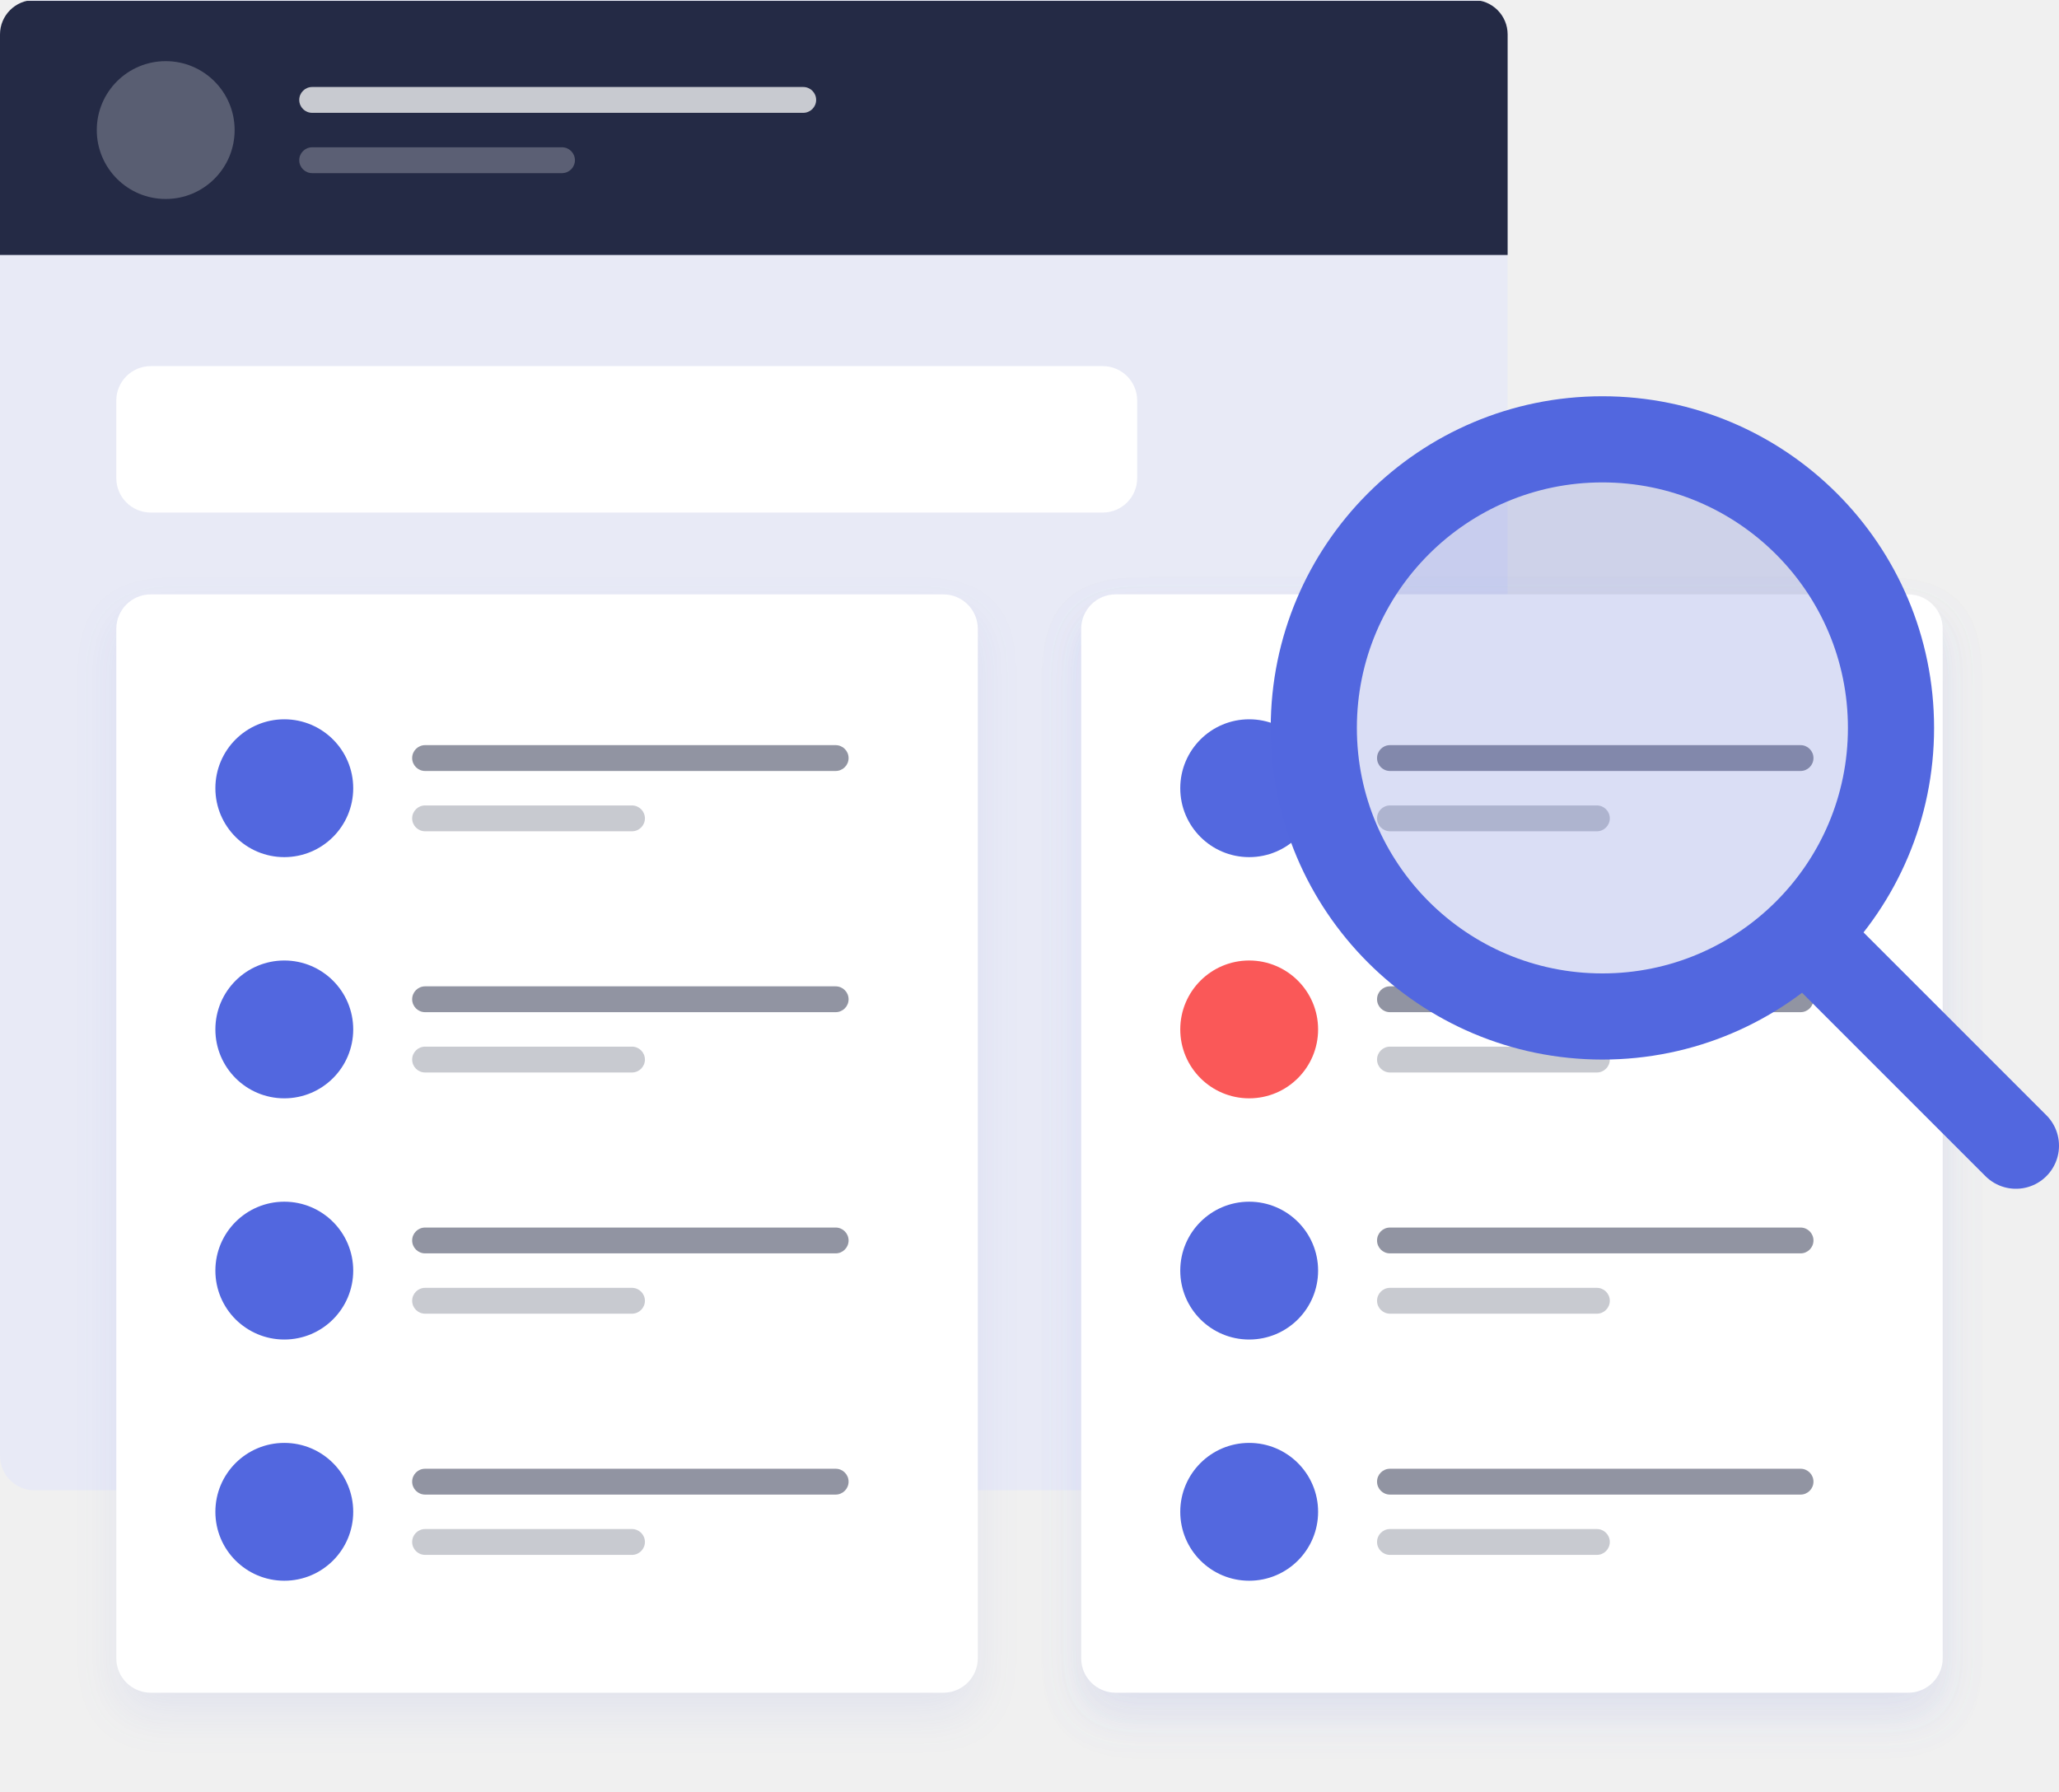
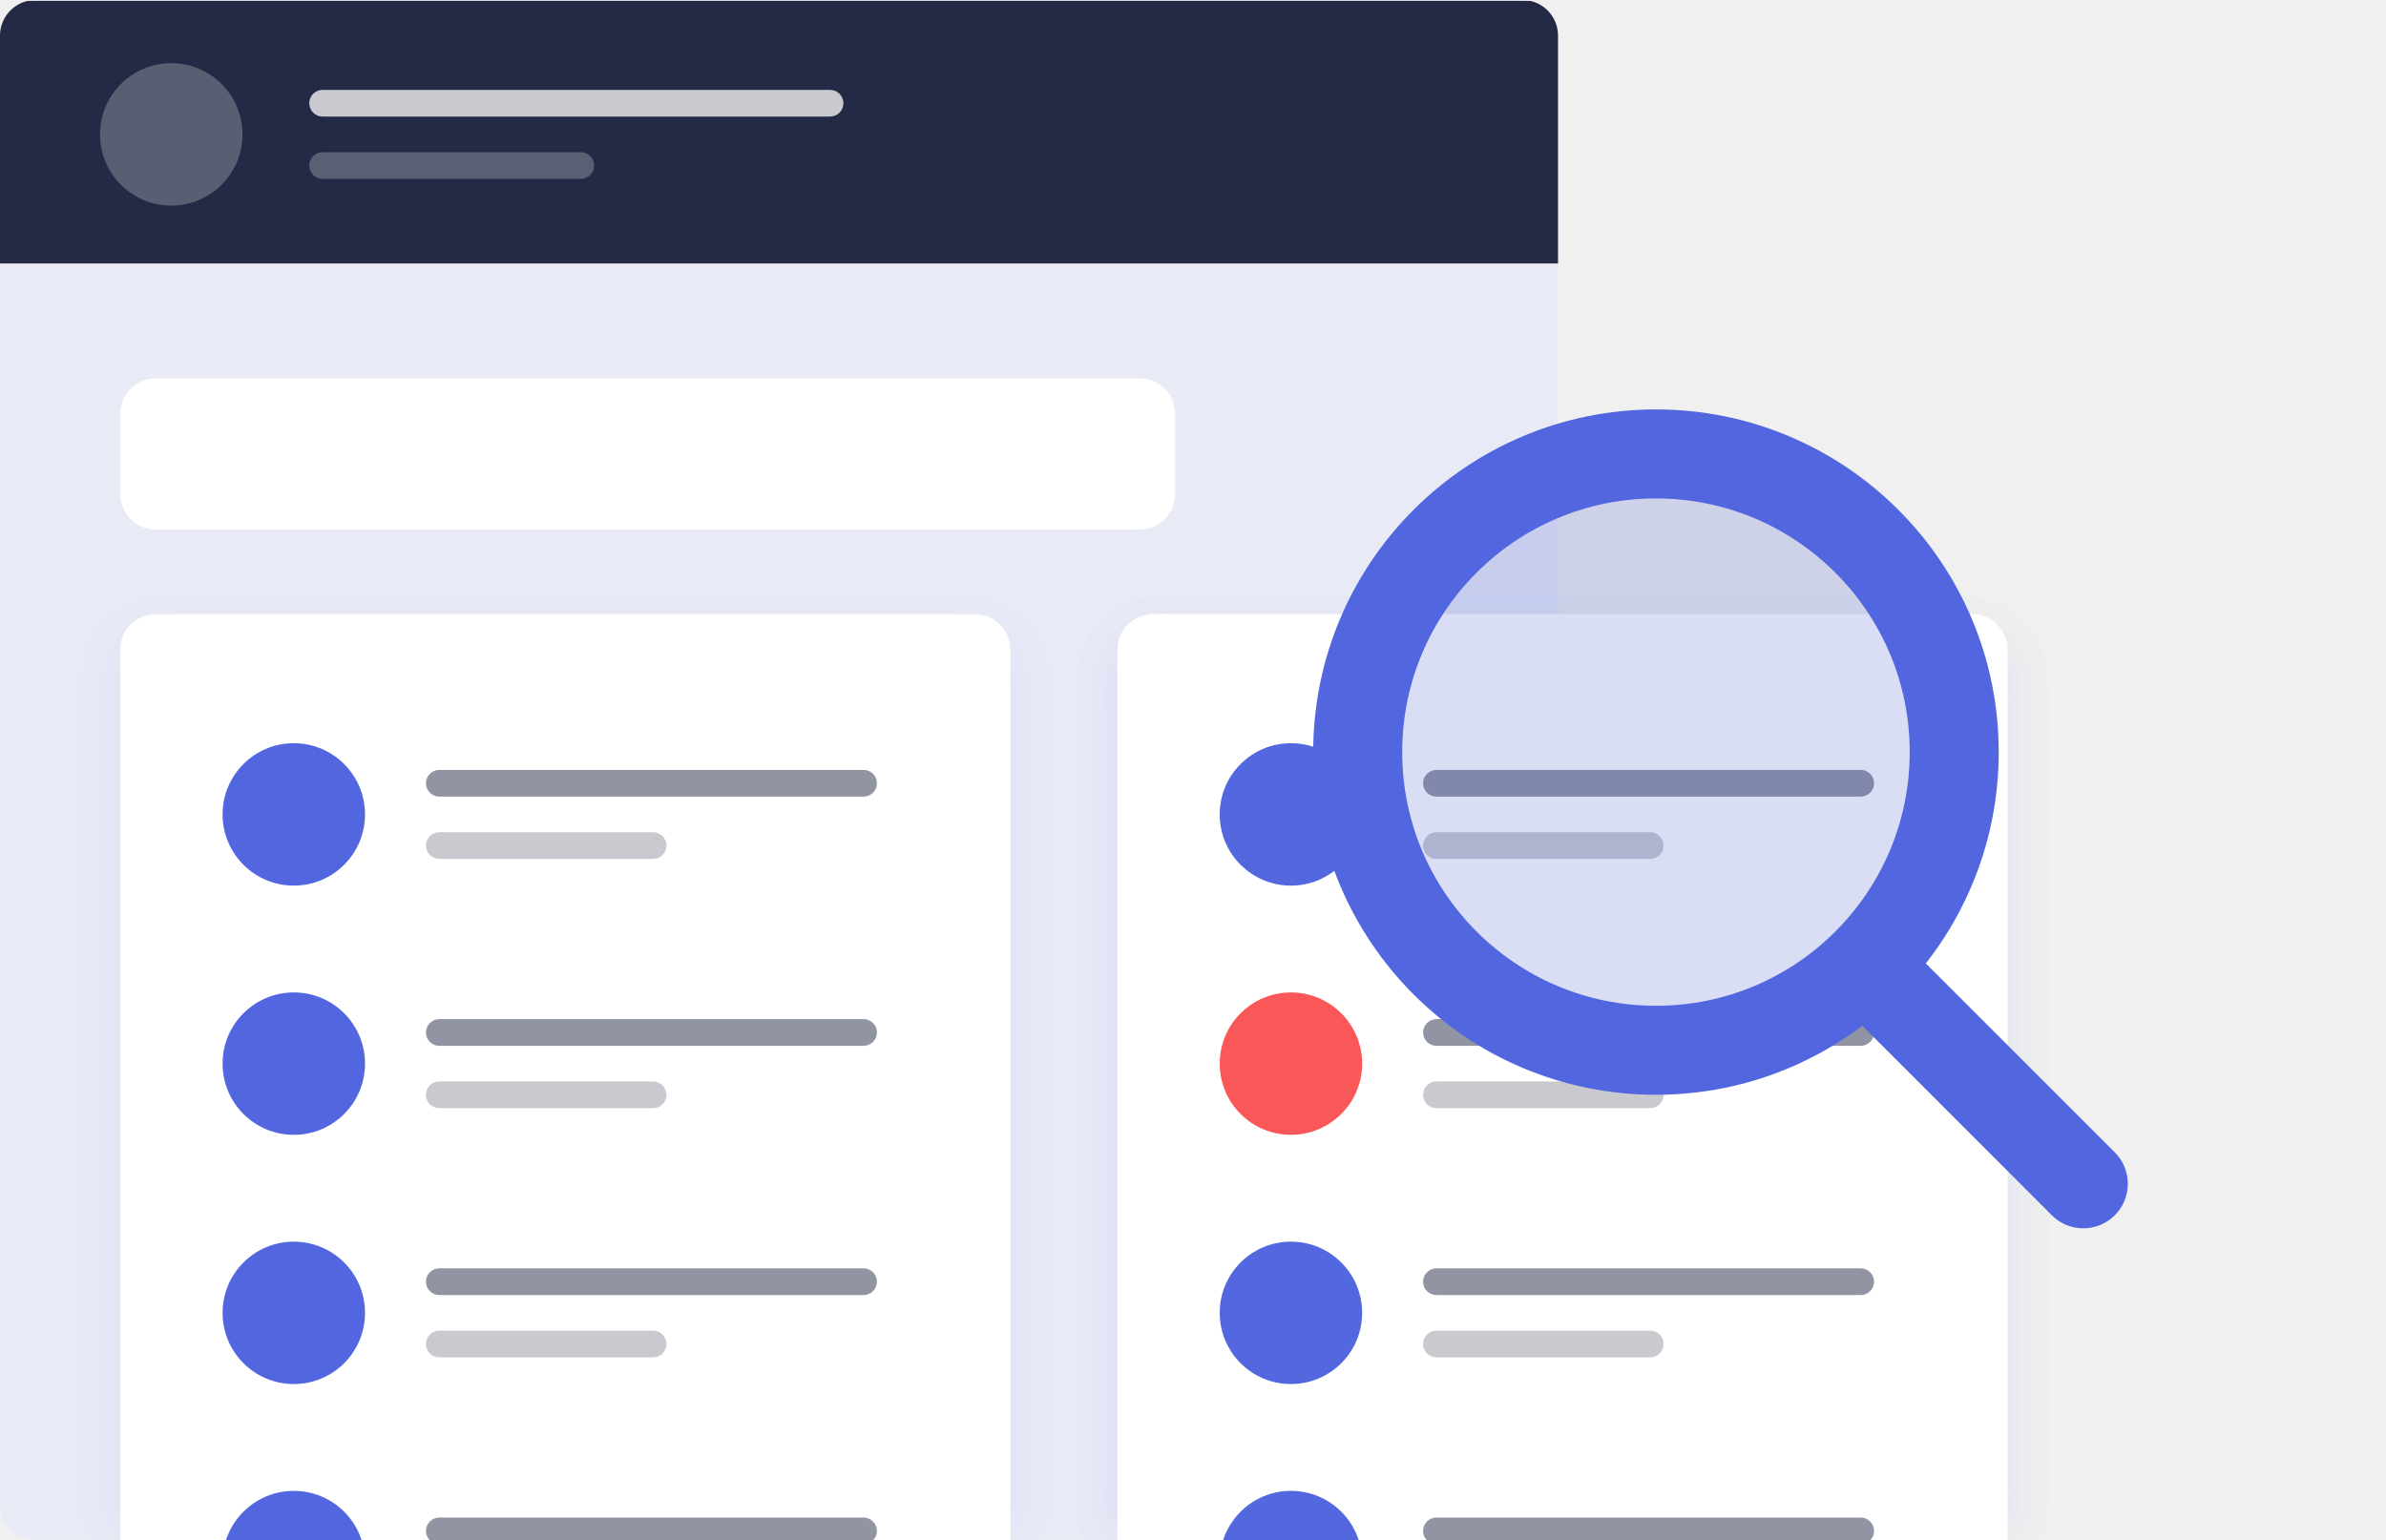
- <svg xmlns="http://www.w3.org/2000/svg" xmlns:xlink="http://www.w3.org/1999/xlink" width="478" height="416">
+ <svg xmlns="http://www.w3.org/2000/svg" xmlns:xlink="http://www.w3.org/1999/xlink" width="536" height="346">
  <defs>
    <rect id="a" width="350" height="346" rx="8" />
    <rect id="d" width="200" height="255" rx="8" />
    <filter id="c" width="117.5%" height="113.7%" x="-8.8%" y="-4.9%" filterUnits="objectBoundingBox">
      <feOffset dy="5" in="SourceAlpha" result="shadowOffsetOuter1" />
      <feGaussianBlur in="shadowOffsetOuter1" result="shadowBlurOuter1" stdDeviation="5" />
      <feColorMatrix in="shadowBlurOuter1" values="0 0 0 0 0.285 0 0 0 0 0.364 0 0 0 0 0.811 0 0 0 0.083 0" />
    </filter>
    <filter id="e" width="139.5%" height="131%" x="-19.8%" y="-13.5%" filterUnits="objectBoundingBox">
      <feOffset dy="5" in="SourceAlpha" result="shadowOffsetOuter1" />
      <feGaussianBlur in="shadowOffsetOuter1" result="shadowBlurOuter1" stdDeviation="5" />
      <feColorMatrix in="shadowBlurOuter1" result="shadowMatrixOuter1" values="0 0 0 0 0.285 0 0 0 0 0.364 0 0 0 0 0.811 0 0 0 0.083 0" />
      <feMerge>
        <feMergeNode in="shadowMatrixOuter1" />
        <feMergeNode in="SourceGraphic" />
      </feMerge>
    </filter>
    <rect id="g" width="200" height="255" rx="8" />
    <filter id="f" width="117.5%" height="113.7%" x="-8.8%" y="-4.9%" filterUnits="objectBoundingBox">
      <feOffset dy="5" in="SourceAlpha" result="shadowOffsetOuter1" />
      <feGaussianBlur in="shadowOffsetOuter1" result="shadowBlurOuter1" stdDeviation="5" />
      <feColorMatrix in="shadowBlurOuter1" values="0 0 0 0 0.285 0 0 0 0 0.364 0 0 0 0 0.811 0 0 0 0.083 0" />
    </filter>
  </defs>
  <g fill="none" fill-rule="evenodd">
    <mask id="b" fill="#fff">
      <use xlink:href="#a" />
    </mask>
    <use fill="#E8EAF6" fill-rule="nonzero" xlink:href="#a" />
    <g mask="url(#b)">
      <path fill="#242A45" d="M-3.53.197h547v59h-547z" />
      <g transform="translate(22.47 14.197)" fill="#FFF">
        <circle cx="16" cy="16" r="16" opacity=".245" />
        <g transform="translate(47 6)">
          <rect width="120" height="6" opacity=".75" rx="3" />
          <rect width="64" height="6" y="14" opacity=".25" rx="3" />
        </g>
      </g>
    </g>
    <g transform="translate(27 138)">
      <use fill="#000" filter="url(#c)" xlink:href="#d" />
      <use fill="#FFF" xlink:href="#d" />
      <g transform="translate(23 29)">
        <rect width="101.317" height="6" x="45.683" y="6" fill="#242A45" opacity=".5" rx="3" />
        <circle cx="16" cy="16" r="16" fill="#5267DF" />
        <rect width="54.036" height="6" x="45.683" y="20" fill="#242A45" opacity=".25" rx="3" />
        <g transform="translate(0 56)">
          <circle cx="16" cy="16" r="16" fill="#5267DF" />
          <rect width="101.317" height="6" x="45.683" y="6" fill="#242A45" opacity=".5" rx="3" />
          <rect width="54.036" height="6" x="45.683" y="20" fill="#242A45" opacity=".25" rx="3" />
        </g>
        <g transform="translate(0 112)">
          <circle cx="16" cy="16" r="16" fill="#5267DF" />
          <rect width="101.317" height="6" x="45.683" y="6" fill="#242A45" opacity=".5" rx="3" />
          <rect width="54.036" height="6" x="45.683" y="20" fill="#242A45" opacity=".25" rx="3" />
        </g>
        <g transform="translate(0 168)">
          <circle cx="16" cy="16" r="16" fill="#5267DF" />
          <rect width="101.317" height="6" x="45.683" y="6" fill="#242A45" opacity=".5" rx="3" />
          <rect width="54.036" height="6" x="45.683" y="20" fill="#242A45" opacity=".25" rx="3" />
        </g>
      </g>
    </g>
    <g filter="url(#e)" transform="translate(251 138)">
      <use fill="#000" filter="url(#f)" xlink:href="#g" />
      <use fill="#FFF" xlink:href="#g" />
      <g transform="translate(23 29)">
        <rect width="101.317" height="6" x="45.683" y="6" fill="#242A45" opacity=".5" rx="3" />
        <circle cx="16" cy="16" r="16" fill="#5267DF" />
        <rect width="54.036" height="6" x="45.683" y="20" fill="#242A45" opacity=".25" rx="3" />
        <g transform="translate(0 56)">
          <circle cx="16" cy="16" r="16" fill="#FA5959" />
          <rect width="101.317" height="6" x="45.683" y="6" fill="#242A45" opacity=".5" rx="3" />
          <rect width="54.036" height="6" x="45.683" y="20" fill="#242A45" opacity=".25" rx="3" />
        </g>
        <g transform="translate(0 112)">
          <circle cx="16" cy="16" r="16" fill="#5267DF" />
          <rect width="101.317" height="6" x="45.683" y="6" fill="#242A45" opacity=".5" rx="3" />
          <rect width="54.036" height="6" x="45.683" y="20" fill="#242A45" opacity=".25" rx="3" />
        </g>
        <g transform="translate(0 168)">
          <circle cx="16" cy="16" r="16" fill="#5267DF" />
          <rect width="101.317" height="6" x="45.683" y="6" fill="#242A45" opacity=".5" rx="3" />
          <rect width="54.036" height="6" x="45.683" y="20" fill="#242A45" opacity=".25" rx="3" />
        </g>
      </g>
    </g>
    <rect width="237" height="34" x="27" y="85" fill="#FFF" rx="8" />
    <g stroke="#5267DF" stroke-width="20" transform="translate(305 102)">
      <circle cx="67" cy="67" r="67" fill="#495DCF" fill-opacity=".2" />
      <path stroke-linecap="round" stroke-linejoin="round" d="M114 115l49 49" />
    </g>
  </g>
</svg>
